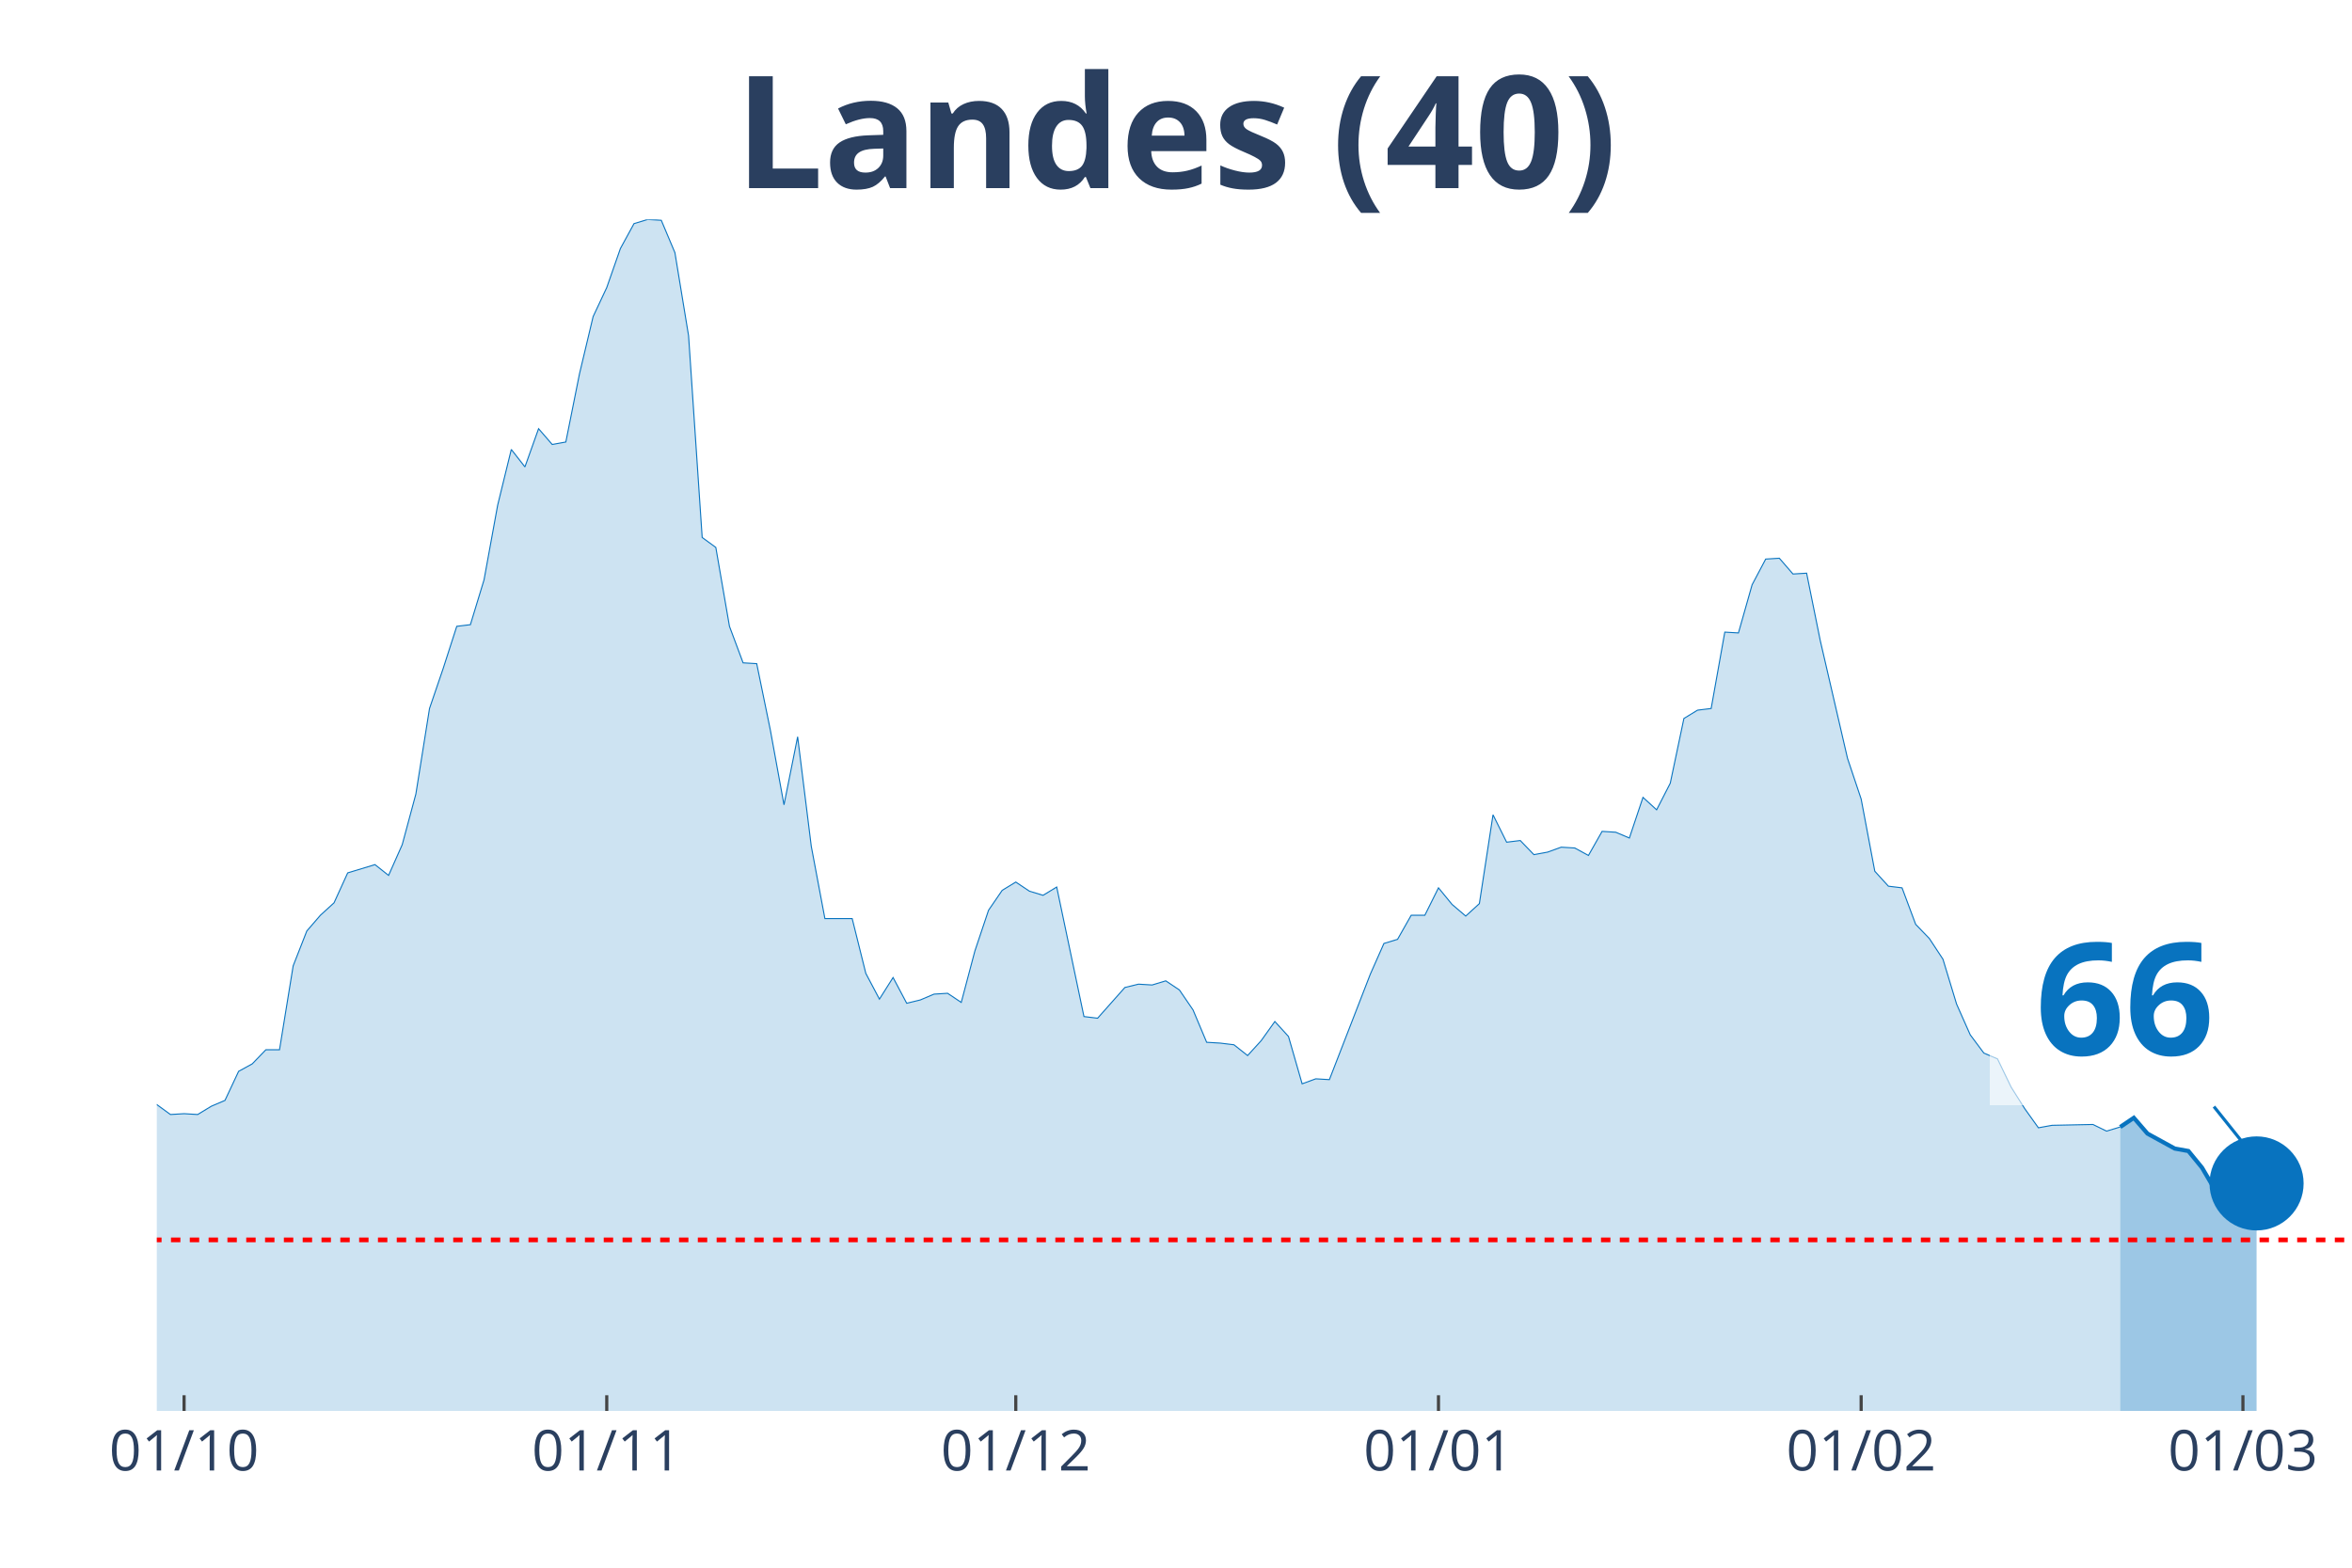
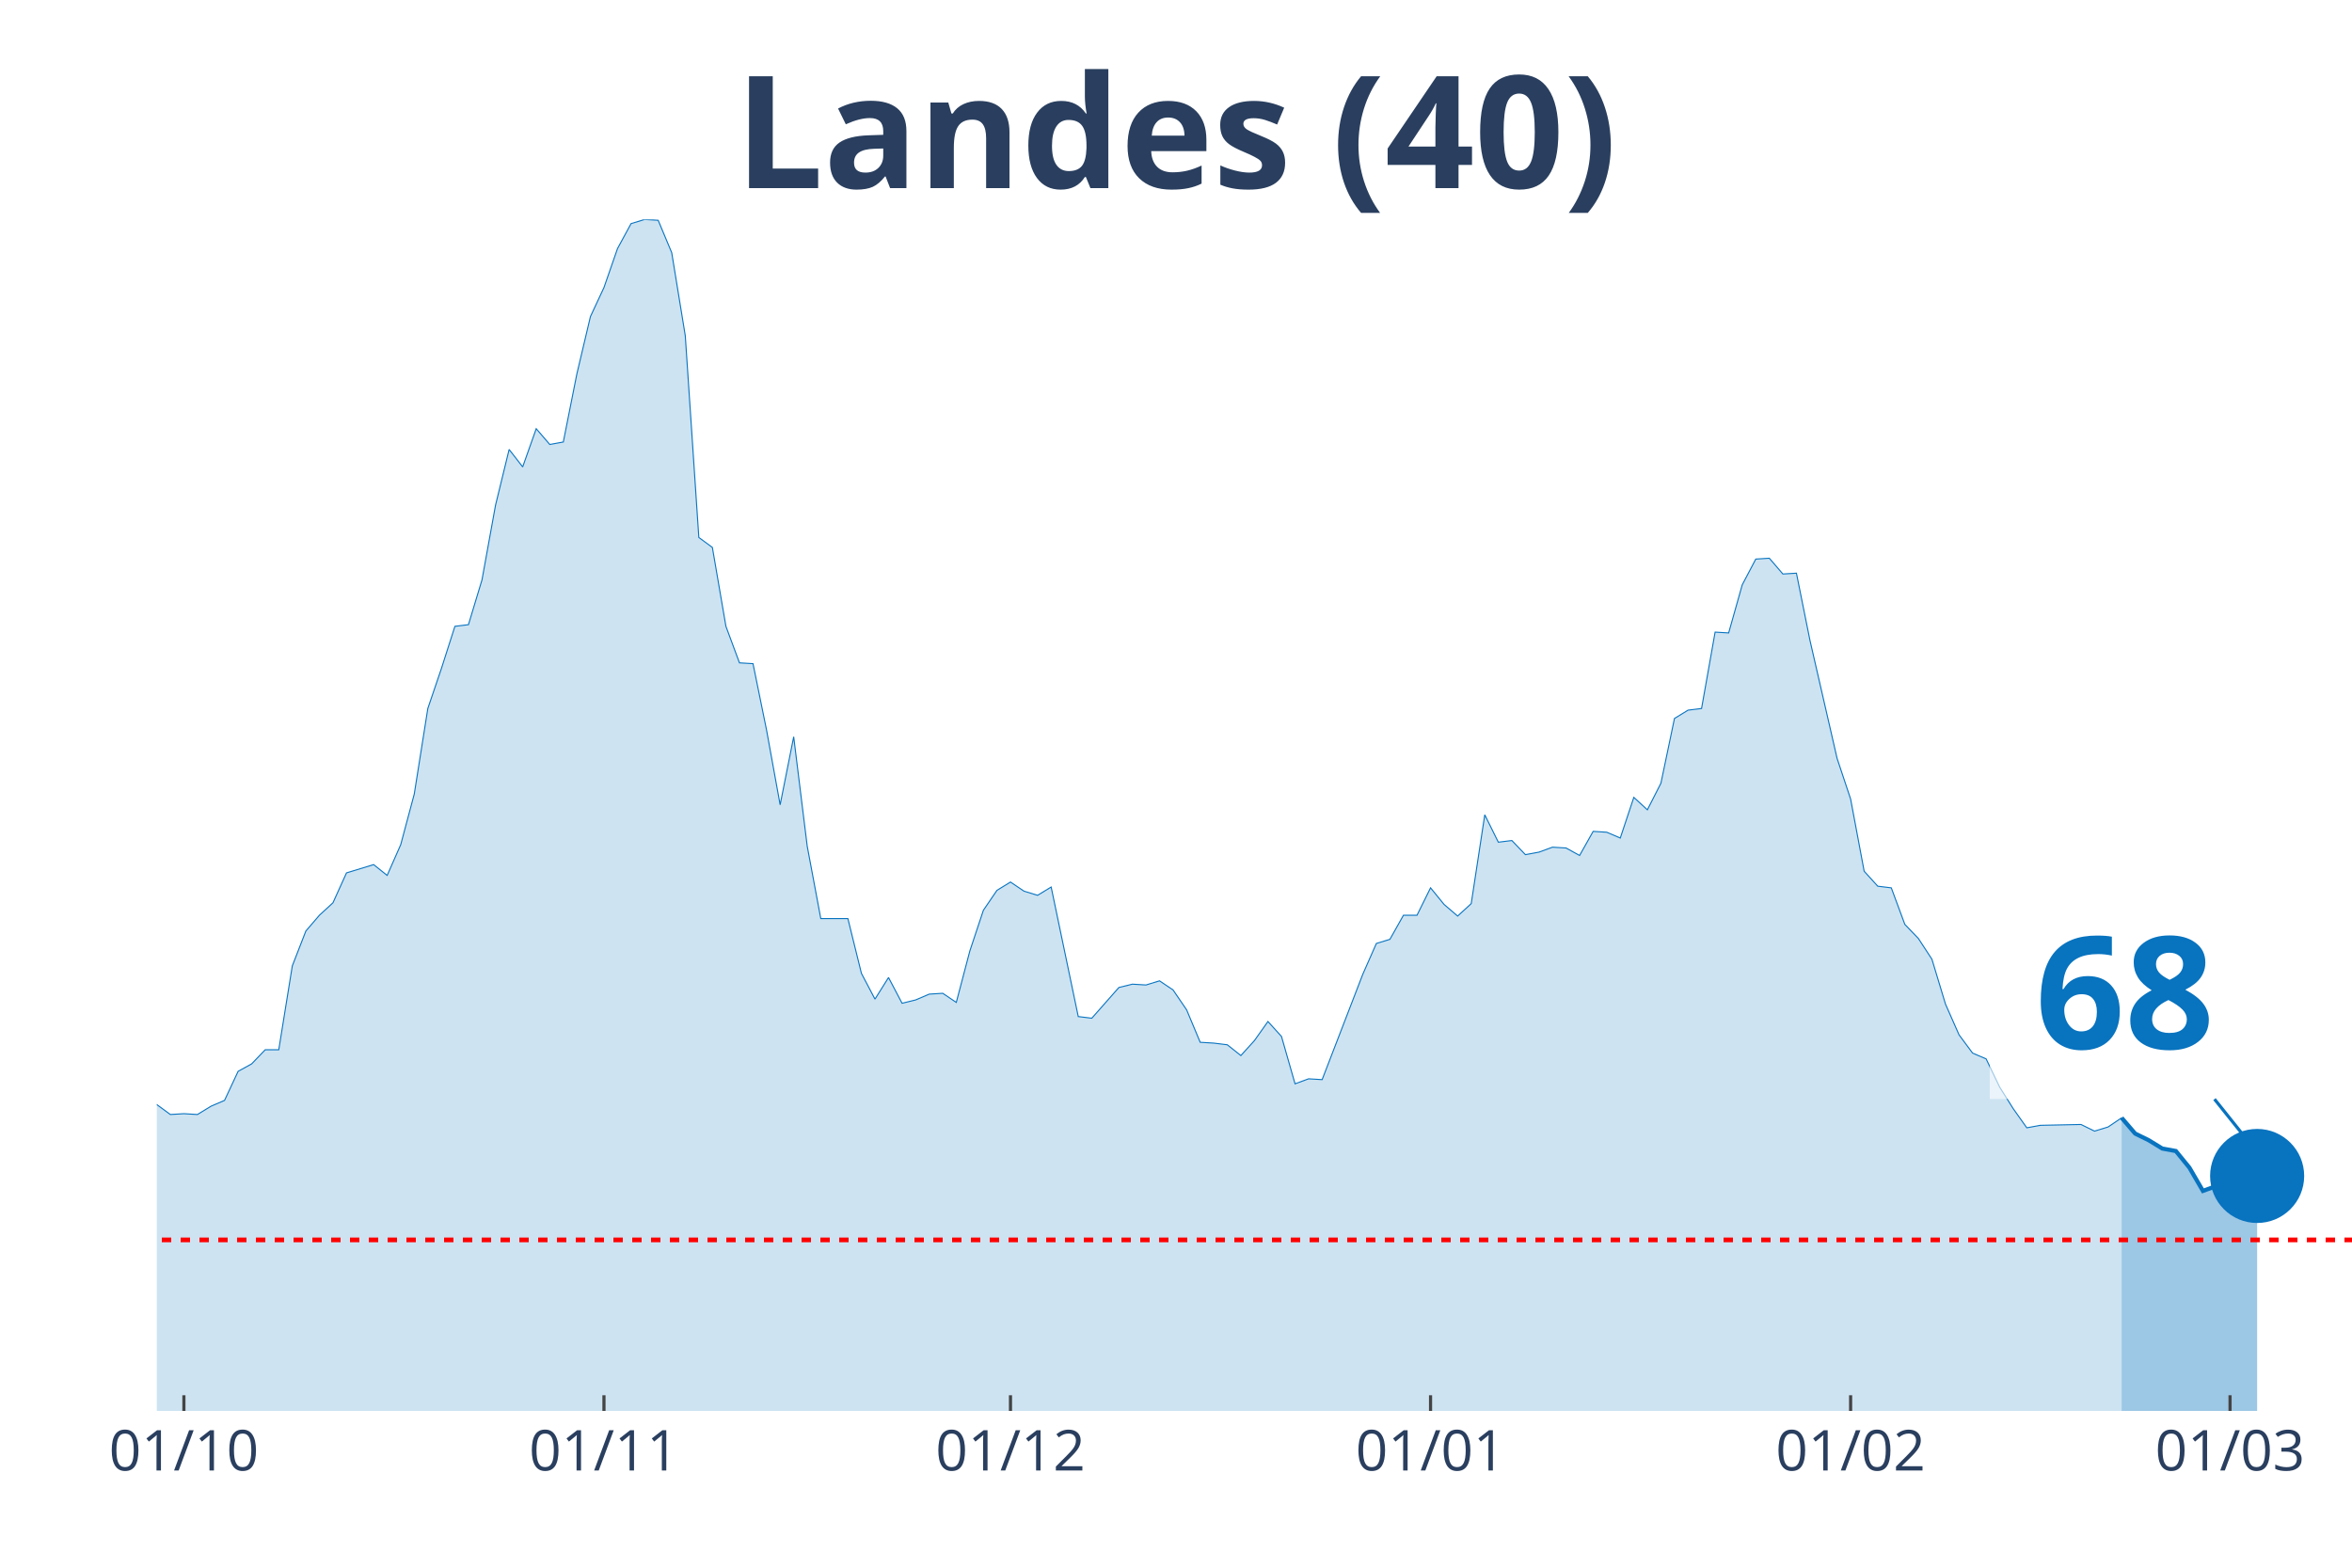
<svg xmlns="http://www.w3.org/2000/svg" class="main-svg" width="1125" height="750" style="" viewBox="0 0 750 500">
  <rect x="0" y="0" width="750" height="500" style="fill: rgb(0, 0, 0); fill-opacity: 0;" />
-   <defs id="defs-88fcdb">
+   <defs id="defs-295b5d">
    <g class="clips">
-       <clipPath id="clip88fcdbxyplot" class="plotclip">
+       <clipPath id="clip295b5dxyplot" class="plotclip">
        <rect width="700" height="380" />
      </clipPath>
-       <clipPath class="axesclip" id="clip88fcdbx">
+       <clipPath class="axesclip" id="clip295b5dx">
        <rect x="50" y="0" width="700" height="500" />
      </clipPath>
-       <clipPath class="axesclip" id="clip88fcdby">
+       <clipPath class="axesclip" id="clip295b5dy">
        <rect x="0" y="70" width="750" height="380" />
      </clipPath>
-       <clipPath class="axesclip" id="clip88fcdbxy">
+       <clipPath class="axesclip" id="clip295b5dxy">
        <rect x="50" y="70" width="700" height="380" />
      </clipPath>
    </g>
    <g class="gradients" />
  </defs>
  <g class="bglayer">
    <rect class="bg" x="50" y="70" width="700" height="380" style="fill: rgb(0, 0, 0); fill-opacity: 0; stroke-width: 0;" />
  </g>
  <g class="layer-below">
    <g class="imagelayer" />
    <g class="shapelayer" />
  </g>
  <g class="cartesianlayer">
    <g class="subplot xy">
      <g class="layer-subplot">
        <g class="shapelayer" />
        <g class="imagelayer" />
      </g>
      <g class="gridlayer">
        <g class="x">
-           <path class="xgrid crisp" transform="translate(58.7,0)" d="M0,70v380" style="stroke: rgb(255, 255, 255); stroke-opacity: 1; stroke-width: 1px;" />
-           <path class="xgrid crisp" transform="translate(193.48,0)" d="M0,70v380" style="stroke: rgb(255, 255, 255); stroke-opacity: 1; stroke-width: 1px;" />
-           <path class="xgrid crisp" transform="translate(323.91,0)" d="M0,70v380" style="stroke: rgb(255, 255, 255); stroke-opacity: 1; stroke-width: 1px;" />
-           <path class="xgrid crisp" transform="translate(458.7,0)" d="M0,70v380" style="stroke: rgb(255, 255, 255); stroke-opacity: 1; stroke-width: 1px;" />
-           <path class="xgrid crisp" transform="translate(593.48,0)" d="M0,70v380" style="stroke: rgb(255, 255, 255); stroke-opacity: 1; stroke-width: 1px;" />
-           <path class="xgrid crisp" transform="translate(715.22,0)" d="M0,70v380" style="stroke: rgb(255, 255, 255); stroke-opacity: 1; stroke-width: 1px;" />
+           <path class="xgrid crisp" transform="translate(58.64,0)" d="M0,70v380" style="stroke: rgb(255, 255, 255); stroke-opacity: 1; stroke-width: 1px;" />
+           <path class="xgrid crisp" transform="translate(192.59,0)" d="M0,70v380" style="stroke: rgb(255, 255, 255); stroke-opacity: 1; stroke-width: 1px;" />
+           <path class="xgrid crisp" transform="translate(322.22,0)" d="M0,70v380" style="stroke: rgb(255, 255, 255); stroke-opacity: 1; stroke-width: 1px;" />
+           <path class="xgrid crisp" transform="translate(456.17,0)" d="M0,70v380" style="stroke: rgb(255, 255, 255); stroke-opacity: 1; stroke-width: 1px;" />
+           <path class="xgrid crisp" transform="translate(590.12,0)" d="M0,70v380" style="stroke: rgb(255, 255, 255); stroke-opacity: 1; stroke-width: 1px;" />
+           <path class="xgrid crisp" transform="translate(711.11,0)" d="M0,70v380" style="stroke: rgb(255, 255, 255); stroke-opacity: 1; stroke-width: 1px;" />
        </g>
        <g class="y" />
      </g>
      <g class="zerolinelayer" />
      <path class="xlines-below" />
      <path class="ylines-below" />
      <g class="overlines-below" />
      <g class="xaxislayer-below" />
      <g class="yaxislayer-below" />
      <g class="overaxes-below" />
-       <g class="plot" transform="translate(50, 70)" clip-path="url('#clip88fcdbxyplot')">
+       <g class="plot" transform="translate(50, 70)" clip-path="url('#clip295b5dxyplot')">
        <g class="scatterlayer mlayer">
-           <g class="trace scatter traceb105e1" style="stroke-miterlimit: 2;">
+           <g class="trace scatter trace3937e9" style="stroke-miterlimit: 2;">
            <g class="fills">
              <g>
-                 <path class="js-fill" d="M626.09,380L-591.3,380L-591.3,377.35L-404.35,375.5L-400,374.44L-382.61,375.5L-378.26,374.97L-365.22,377.35L-360.87,377.35L-321.74,376.03L-317.39,375.76L-304.35,379.21L-300,379.21L-230.43,376.29L-226.09,374.97L-213.04,374.7L-208.7,374.97L-195.65,373.11L-191.3,370.2L-156.52,358.55L-152.17,355.9L-134.78,350.08L-130.43,346.63L-117.39,337.1L-113.04,336.31L-104.35,326.24L-100,317.77L-91.3,305.85L-86.96,306.91L-82.61,307.44L-78.26,303.74L-73.91,298.17L-69.57,295.53L-65.22,295.79L-60.87,288.64L-56.52,285.73L-52.17,284.67L-47.83,279.37L-43.48,278.31L-39.13,287.85L-34.78,287.32L-30.43,292.35L-26.09,292.08L-21.74,293.14L-17.39,293.14L-13.04,295.53L-8.7,289.44L-4.35,283.61L0,282.29L4.35,285.46L8.7,285.2L13.04,285.46L17.39,282.82L21.74,280.96L26.09,271.69L30.43,269.31L34.78,264.81L39.13,264.81L43.48,238.06L47.83,226.94L52.17,221.91L56.52,217.94L60.87,208.4L69.57,205.76L73.91,209.2L78.26,199.4L82.61,183.25L86.96,155.97L91.3,143.26L95.65,129.76L100,129.23L104.35,114.93L108.7,91.09L113.04,73.35L117.39,78.91L121.74,66.73L126.09,71.76L130.43,70.97L134.78,49.25L139.13,30.98L143.48,21.71L147.83,9.27L152.17,1.32L156.52,0L160.87,0.26L165.22,10.59L169.57,37.07L173.91,101.42L178.26,104.6L182.61,129.76L186.96,141.41L191.3,141.67L195.65,162.86L200,186.69L204.35,164.98L208.7,199.93L213.04,222.97L221.74,222.97L226.09,240.45L230.43,248.66L234.78,241.77L239.13,249.98L243.48,248.92L247.83,247.07L252.17,246.8L256.52,249.71L260.87,233.3L265.22,220.32L269.57,213.97L273.91,211.32L278.26,214.23L282.61,215.55L286.96,212.91L295.65,254.22L300,254.75L308.7,244.95L313.04,243.89L317.39,244.15L321.74,242.83L326.09,245.74L330.43,252.1L334.78,262.43L339.13,262.69L343.48,263.22L347.83,266.66L352.17,261.9L356.52,255.8L360.87,260.57L365.22,275.67L369.57,274.08L373.91,274.34L386.96,240.71L391.3,230.91L395.65,229.59L400,221.91L404.35,221.91L408.7,213.17L413.04,218.47L417.39,222.17L421.74,218.2L426.09,189.87L430.43,198.61L434.78,198.08L439.13,202.58L443.48,201.78L447.83,200.2L452.17,200.46L456.52,202.84L460.87,195.16L465.22,195.43L469.57,197.28L473.91,184.31L478.26,188.28L482.61,179.8L486.96,159.15L491.3,156.5L495.65,155.97L500,131.61L504.35,131.87L508.7,116.52L513.04,108.31L517.39,108.04L521.74,113.07L526.09,112.81L530.43,134.26L539.13,171.86L543.48,184.84L547.83,207.87L552.17,212.64L556.52,213.17L560.87,224.82L565.22,229.32L569.57,235.94L573.91,250.24L578.26,260.04L582.61,265.87L586.96,267.72L591.3,276.72L595.65,283.61L600,289.7L604.35,288.91L617.39,288.64L621.74,290.76L626.09,289.44" style="fill: rgb(8, 115, 191); fill-opacity: 0.2; stroke-width: 0;" />
+                 <path class="js-fill" d="M626.54,380L-587.65,380L-587.65,377.35L-401.85,375.5L-397.53,374.44L-380.25,375.5L-375.93,374.97L-362.96,377.35L-358.64,377.35L-319.75,376.03L-315.43,375.76L-302.47,379.21L-298.15,379.21L-229.01,376.29L-224.69,374.97L-211.73,374.7L-207.41,374.97L-194.44,373.11L-190.12,370.2L-155.56,358.55L-151.23,355.9L-133.95,350.08L-129.63,346.63L-116.67,337.1L-112.35,336.31L-103.7,326.24L-99.38,317.77L-90.74,305.85L-86.42,306.91L-82.1,307.44L-77.78,303.74L-73.46,298.17L-69.14,295.53L-64.81,295.79L-60.49,288.64L-56.17,285.73L-51.85,284.67L-47.53,279.37L-43.21,278.31L-38.89,287.85L-34.57,287.32L-30.25,292.35L-25.93,292.08L-21.6,293.14L-17.28,293.14L-12.96,295.53L-8.64,289.44L-4.32,283.61L0,282.29L4.32,285.46L8.64,285.2L12.96,285.46L17.28,282.82L21.6,280.96L25.93,271.69L30.25,269.31L34.57,264.81L38.89,264.81L43.21,238.06L47.53,226.94L51.85,221.91L56.17,217.94L60.49,208.4L69.14,205.76L73.46,209.2L77.78,199.4L82.1,183.25L86.42,155.97L90.74,143.26L95.06,129.76L99.38,129.23L103.7,114.93L108.02,91.09L112.35,73.35L116.67,78.91L120.99,66.73L125.31,71.76L129.63,70.97L133.95,49.25L138.27,30.98L142.59,21.71L146.91,9.27L151.23,1.32L155.56,0L159.88,0.26L164.2,10.59L168.52,37.07L172.84,101.42L177.16,104.6L181.48,129.76L185.8,141.41L190.12,141.67L194.44,162.86L198.77,186.69L203.09,164.98L207.41,199.93L211.73,222.97L220.37,222.97L224.69,240.45L229.01,248.66L233.33,241.77L237.65,249.98L241.98,248.92L246.3,247.07L250.62,246.8L254.94,249.71L259.26,233.3L263.58,220.32L267.9,213.97L272.22,211.32L276.54,214.23L280.86,215.55L285.19,212.91L293.83,254.22L298.15,254.75L306.79,244.95L311.11,243.89L315.43,244.15L319.75,242.83L324.07,245.74L328.4,252.1L332.72,262.43L337.04,262.69L341.36,263.22L345.68,266.66L350,261.9L354.32,255.8L358.64,260.57L362.96,275.67L367.28,274.08L371.6,274.34L384.57,240.71L388.89,230.91L393.21,229.59L397.53,221.91L401.85,221.91L406.17,213.17L410.49,218.47L414.81,222.17L419.14,218.2L423.46,189.87L427.78,198.61L432.1,198.08L436.42,202.58L440.74,201.78L445.06,200.2L449.38,200.46L453.7,202.84L458.02,195.16L462.35,195.43L466.67,197.28L470.99,184.31L475.31,188.28L479.63,179.8L483.95,159.15L488.27,156.5L492.59,155.97L496.91,131.61L501.23,131.87L505.56,116.52L509.88,108.31L514.2,108.04L518.52,113.07L522.84,112.81L527.16,134.26L535.8,171.86L540.12,184.84L544.44,207.87L548.77,212.64L553.09,213.17L557.41,224.82L561.73,229.32L566.05,235.94L570.37,250.24L574.69,260.04L579.01,265.87L583.33,267.72L587.65,276.72L591.98,283.61L596.3,289.7L600.62,288.91L613.58,288.64L617.9,290.76L622.22,289.44L626.54,286.52" style="fill: rgb(8, 115, 191); fill-opacity: 0.2; stroke-width: 0;" />
              </g>
            </g>
            <g class="errorbars" />
            <g class="lines">
-               <path class="js-line" d="M-591.3,377.35L-404.35,375.5L-400,374.44L-382.61,375.5L-378.26,374.97L-365.22,377.35L-360.87,377.35L-321.74,376.03L-317.39,375.76L-304.35,379.21L-300,379.21L-230.43,376.29L-226.09,374.97L-213.04,374.7L-208.7,374.97L-195.65,373.11L-191.3,370.2L-156.52,358.55L-152.17,355.9L-134.78,350.08L-130.43,346.63L-117.39,337.1L-113.04,336.31L-104.35,326.24L-100,317.77L-91.3,305.85L-86.96,306.91L-82.61,307.44L-78.26,303.74L-73.91,298.17L-69.57,295.53L-65.22,295.79L-60.87,288.64L-56.52,285.73L-52.17,284.67L-47.83,279.37L-43.48,278.31L-39.13,287.85L-34.78,287.32L-30.43,292.35L-26.09,292.08L-21.74,293.14L-17.39,293.14L-13.04,295.53L-8.7,289.44L-4.35,283.61L0,282.29L4.35,285.46L8.7,285.2L13.04,285.46L17.39,282.82L21.74,280.96L26.09,271.69L30.43,269.31L34.78,264.81L39.13,264.81L43.48,238.06L47.83,226.94L52.17,221.91L56.52,217.94L60.87,208.4L69.57,205.76L73.91,209.2L78.26,199.4L82.61,183.25L86.96,155.97L91.3,143.26L95.65,129.76L100,129.23L104.35,114.93L108.7,91.09L113.04,73.35L117.39,78.91L121.74,66.73L126.09,71.76L130.43,70.97L134.78,49.25L139.13,30.98L143.48,21.71L147.83,9.27L152.17,1.32L156.52,0L160.87,0.26L165.22,10.59L169.57,37.07L173.91,101.42L178.26,104.6L182.61,129.76L186.96,141.41L191.3,141.67L195.65,162.86L200,186.69L204.35,164.98L208.7,199.93L213.04,222.97L221.74,222.97L226.09,240.45L230.43,248.66L234.78,241.77L239.13,249.98L243.48,248.92L247.83,247.07L252.17,246.8L256.52,249.71L260.87,233.3L265.22,220.32L269.57,213.97L273.91,211.32L278.26,214.23L282.61,215.55L286.96,212.91L295.65,254.22L300,254.75L308.7,244.95L313.04,243.89L317.39,244.15L321.74,242.83L326.09,245.74L330.43,252.1L334.78,262.43L339.13,262.69L343.48,263.22L347.83,266.66L352.17,261.9L356.52,255.8L360.87,260.57L365.22,275.67L369.57,274.08L373.91,274.34L386.96,240.71L391.3,230.91L395.65,229.59L400,221.91L404.35,221.91L408.7,213.17L413.04,218.47L417.39,222.17L421.74,218.2L426.09,189.87L430.43,198.61L434.78,198.08L439.13,202.58L443.48,201.78L447.83,200.2L452.17,200.46L456.52,202.84L460.87,195.16L465.22,195.43L469.57,197.28L473.91,184.31L478.26,188.28L482.61,179.8L486.96,159.15L491.3,156.5L495.65,155.97L500,131.61L504.35,131.87L508.7,116.52L513.04,108.31L517.39,108.04L521.74,113.07L526.09,112.81L530.43,134.26L539.13,171.86L543.48,184.84L547.83,207.87L552.17,212.64L556.52,213.17L560.87,224.82L565.22,229.32L569.57,235.94L573.91,250.24L578.26,260.04L582.61,265.87L586.96,267.72L591.3,276.72L595.65,283.61L600,289.7L604.35,288.91L617.39,288.64L621.74,290.76L626.09,289.44" style="vector-effect: non-scaling-stroke; fill: none; stroke: rgb(8, 115, 191); stroke-opacity: 1; stroke-width: 0.5px; opacity: 1;" />
+               <path class="js-line" d="M-587.65,377.35L-401.85,375.5L-397.53,374.44L-380.25,375.5L-375.93,374.97L-362.96,377.35L-358.64,377.35L-319.75,376.03L-315.43,375.76L-302.47,379.21L-298.15,379.21L-229.01,376.29L-224.69,374.97L-211.73,374.7L-207.41,374.97L-194.44,373.11L-190.12,370.2L-155.56,358.55L-151.23,355.9L-133.95,350.08L-129.63,346.63L-116.67,337.1L-112.35,336.31L-103.7,326.24L-99.38,317.77L-90.74,305.85L-86.42,306.91L-82.1,307.44L-77.78,303.74L-73.46,298.17L-69.14,295.53L-64.81,295.79L-60.49,288.64L-56.17,285.73L-51.85,284.67L-47.53,279.37L-43.21,278.31L-38.89,287.85L-34.57,287.32L-30.25,292.35L-25.93,292.08L-21.6,293.14L-17.28,293.14L-12.96,295.53L-8.64,289.44L-4.32,283.61L0,282.29L4.32,285.46L8.64,285.2L12.96,285.46L17.28,282.82L21.6,280.96L25.93,271.69L30.25,269.31L34.57,264.81L38.89,264.81L43.21,238.06L47.53,226.94L51.85,221.91L56.17,217.94L60.49,208.4L69.14,205.76L73.46,209.2L77.78,199.4L82.1,183.25L86.42,155.97L90.74,143.26L95.06,129.76L99.38,129.23L103.7,114.93L108.02,91.09L112.35,73.35L116.67,78.91L120.99,66.73L125.31,71.76L129.63,70.97L133.95,49.25L138.27,30.98L142.59,21.71L146.91,9.27L151.23,1.32L155.56,0L159.88,0.26L164.2,10.59L168.52,37.07L172.84,101.42L177.16,104.6L181.48,129.76L185.8,141.41L190.12,141.67L194.44,162.86L198.77,186.69L203.09,164.98L207.41,199.93L211.73,222.97L220.37,222.97L224.69,240.45L229.01,248.66L233.33,241.77L237.65,249.98L241.98,248.92L246.3,247.07L250.62,246.8L254.94,249.71L259.26,233.3L263.58,220.32L267.9,213.97L272.22,211.32L276.54,214.23L280.86,215.55L285.19,212.91L293.83,254.22L298.15,254.75L306.79,244.95L311.11,243.89L315.43,244.15L319.75,242.83L324.07,245.74L328.4,252.1L332.72,262.43L337.04,262.69L341.36,263.22L345.68,266.66L350,261.9L354.32,255.8L358.64,260.57L362.96,275.67L367.28,274.08L371.6,274.34L384.57,240.71L388.89,230.91L393.21,229.59L397.53,221.91L401.85,221.91L406.17,213.17L410.49,218.47L414.81,222.17L419.14,218.2L423.46,189.87L427.78,198.61L432.1,198.08L436.42,202.58L440.74,201.78L445.06,200.2L449.38,200.46L453.7,202.84L458.02,195.16L462.35,195.43L466.67,197.28L470.99,184.31L475.31,188.28L479.63,179.8L483.95,159.15L488.27,156.5L492.59,155.97L496.91,131.61L501.23,131.87L505.56,116.52L509.88,108.31L514.2,108.04L518.52,113.07L522.84,112.81L527.16,134.26L535.8,171.86L540.12,184.84L544.44,207.87L548.77,212.64L553.09,213.17L557.41,224.82L561.73,229.32L566.05,235.94L570.37,250.24L574.69,260.04L579.01,265.87L583.33,267.72L587.65,276.72L591.98,283.61L596.3,289.7L600.62,288.91L613.58,288.64L617.9,290.76L622.22,289.44L626.54,286.52" style="vector-effect: non-scaling-stroke; fill: none; stroke: rgb(8, 115, 191); stroke-opacity: 1; stroke-width: 0.5px; opacity: 1;" />
            </g>
            <g class="points" />
            <g class="text" />
          </g>
-           <g class="trace scatter trace42b28a" style="stroke-miterlimit: 2;">
+           <g class="trace scatter trace45474d" style="stroke-miterlimit: 2;">
            <g class="fills">
              <g>
-                 <path class="js-fill" d="M669.57,380L626.09,380L626.09,289.44L630.43,286.52L634.78,291.55L643.48,296.32L647.83,297.11L652.17,302.41L656.52,309.83L665.22,307.44L669.57,307.44" style="fill: rgb(8, 115, 191); fill-opacity: 0.4; stroke-width: 0;" />
+                 <path class="js-fill" d="M669.75,380L626.54,380L626.54,286.52L630.86,291.55L635.19,293.67L639.51,296.32L643.83,297.11L648.15,302.41L652.47,309.83L656.79,308.24L661.11,307.97L665.43,307.97L669.75,305.06" style="fill: rgb(8, 115, 191); fill-opacity: 0.4; stroke-width: 0;" />
              </g>
            </g>
            <g class="errorbars" />
            <g class="lines">
-               <path class="js-line" d="M626.09,289.44L630.43,286.52L634.78,291.55L643.48,296.32L647.83,297.11L652.17,302.41L656.52,309.83L665.22,307.44L669.57,307.44" style="vector-effect: non-scaling-stroke; fill: none; stroke: rgb(8, 115, 191); stroke-opacity: 1; stroke-width: 2px; opacity: 1;" />
+               <path class="js-line" d="M626.54,286.52L630.86,291.55L635.19,293.67L639.51,296.32L643.83,297.11L648.15,302.41L652.47,309.83L656.79,308.24L661.11,307.97L665.43,307.97L669.75,305.06" style="vector-effect: non-scaling-stroke; fill: none; stroke: rgb(8, 115, 191); stroke-opacity: 1; stroke-width: 2px; opacity: 1;" />
            </g>
            <g class="points" />
            <g class="text" />
          </g>
-           <g class="trace scatter trace891492" style="stroke-miterlimit: 2; opacity: 1;">
+           <g class="trace scatter trace44be45" style="stroke-miterlimit: 2; opacity: 1;">
            <g class="fills" />
            <g class="errorbars" />
            <g class="lines" />
            <g class="points">
-               <path class="point" transform="translate(669.57,307.44)" d="M15,0A15,15 0 1,1 0,-15A15,15 0 0,1 15,0Z" style="opacity: 1; stroke-width: 0px; fill: rgb(8, 115, 191); fill-opacity: 1;" />
+               <path class="point" transform="translate(669.75,305.06)" d="M15,0A15,15 0 1,1 0,-15A15,15 0 0,1 15,0Z" style="opacity: 1; stroke-width: 0px; fill: rgb(8, 115, 191); fill-opacity: 1;" />
            </g>
            <g class="text" />
          </g>
        </g>
      </g>
      <g class="overplot" />
      <path class="xlines-above crisp" style="fill: none; stroke-width: 1px; stroke: rgb(0, 0, 0); stroke-opacity: 0;" d="" />
      <path class="ylines-above crisp" style="fill: none;" d="M0,0" />
      <g class="overlines-above" />
      <g class="xaxislayer-above">
-         <path class="xtick ticks crisp" d="M0,450v-5" transform="translate(58.7,0)" style="stroke: rgb(68, 68, 68); stroke-opacity: 1; stroke-width: 1px;" />
-         <path class="xtick ticks crisp" d="M0,450v-5" transform="translate(193.48,0)" style="stroke: rgb(68, 68, 68); stroke-opacity: 1; stroke-width: 1px;" />
-         <path class="xtick ticks crisp" d="M0,450v-5" transform="translate(323.91,0)" style="stroke: rgb(68, 68, 68); stroke-opacity: 1; stroke-width: 1px;" />
-         <path class="xtick ticks crisp" d="M0,450v-5" transform="translate(458.7,0)" style="stroke: rgb(68, 68, 68); stroke-opacity: 1; stroke-width: 1px;" />
-         <path class="xtick ticks crisp" d="M0,450v-5" transform="translate(593.48,0)" style="stroke: rgb(68, 68, 68); stroke-opacity: 1; stroke-width: 1px;" />
-         <path class="xtick ticks crisp" d="M0,450v-5" transform="translate(715.22,0)" style="stroke: rgb(68, 68, 68); stroke-opacity: 1; stroke-width: 1px;" />
+         <path class="xtick ticks crisp" d="M0,450v-5" transform="translate(58.64,0)" style="stroke: rgb(68, 68, 68); stroke-opacity: 1; stroke-width: 1px;" />
+         <path class="xtick ticks crisp" d="M0,450v-5" transform="translate(192.59,0)" style="stroke: rgb(68, 68, 68); stroke-opacity: 1; stroke-width: 1px;" />
+         <path class="xtick ticks crisp" d="M0,450v-5" transform="translate(322.22,0)" style="stroke: rgb(68, 68, 68); stroke-opacity: 1; stroke-width: 1px;" />
+         <path class="xtick ticks crisp" d="M0,450v-5" transform="translate(456.17,0)" style="stroke: rgb(68, 68, 68); stroke-opacity: 1; stroke-width: 1px;" />
+         <path class="xtick ticks crisp" d="M0,450v-5" transform="translate(590.12,0)" style="stroke: rgb(68, 68, 68); stroke-opacity: 1; stroke-width: 1px;" />
+         <path class="xtick ticks crisp" d="M0,450v-5" transform="translate(711.11,0)" style="stroke: rgb(68, 68, 68); stroke-opacity: 1; stroke-width: 1px;" />
        <g class="xtick">
-           <text text-anchor="middle" x="0" y="469" transform="translate(58.7,0)" style="font-family: 'Open Sans', verdana, arial, sans-serif; font-size: 18px; fill: rgb(42, 63, 95); fill-opacity: 1; white-space: pre;">01/10</text>
+           <text text-anchor="middle" x="0" y="469" transform="translate(58.64,0)" style="font-family: 'Open Sans', verdana, arial, sans-serif; font-size: 18px; fill: rgb(42, 63, 95); fill-opacity: 1; white-space: pre;">01/10</text>
        </g>
        <g class="xtick">
-           <text text-anchor="middle" x="0" y="469" transform="translate(193.48,0)" style="font-family: 'Open Sans', verdana, arial, sans-serif; font-size: 18px; fill: rgb(42, 63, 95); fill-opacity: 1; white-space: pre;">01/11</text>
+           <text text-anchor="middle" x="0" y="469" transform="translate(192.59,0)" style="font-family: 'Open Sans', verdana, arial, sans-serif; font-size: 18px; fill: rgb(42, 63, 95); fill-opacity: 1; white-space: pre;">01/11</text>
        </g>
        <g class="xtick">
-           <text text-anchor="middle" x="0" y="469" transform="translate(323.91,0)" style="font-family: 'Open Sans', verdana, arial, sans-serif; font-size: 18px; fill: rgb(42, 63, 95); fill-opacity: 1; white-space: pre;">01/12</text>
+           <text text-anchor="middle" x="0" y="469" transform="translate(322.22,0)" style="font-family: 'Open Sans', verdana, arial, sans-serif; font-size: 18px; fill: rgb(42, 63, 95); fill-opacity: 1; white-space: pre;">01/12</text>
        </g>
        <g class="xtick">
-           <text text-anchor="middle" x="0" y="469" transform="translate(458.7,0)" style="font-family: 'Open Sans', verdana, arial, sans-serif; font-size: 18px; fill: rgb(42, 63, 95); fill-opacity: 1; white-space: pre;">01/01</text>
+           <text text-anchor="middle" x="0" y="469" transform="translate(456.17,0)" style="font-family: 'Open Sans', verdana, arial, sans-serif; font-size: 18px; fill: rgb(42, 63, 95); fill-opacity: 1; white-space: pre;">01/01</text>
        </g>
        <g class="xtick">
-           <text text-anchor="middle" x="0" y="469" transform="translate(593.48,0)" style="font-family: 'Open Sans', verdana, arial, sans-serif; font-size: 18px; fill: rgb(42, 63, 95); fill-opacity: 1; white-space: pre;">01/02</text>
+           <text text-anchor="middle" x="0" y="469" transform="translate(590.12,0)" style="font-family: 'Open Sans', verdana, arial, sans-serif; font-size: 18px; fill: rgb(42, 63, 95); fill-opacity: 1; white-space: pre;">01/02</text>
        </g>
        <g class="xtick">
-           <text text-anchor="middle" x="0" y="469" transform="translate(715.22,0)" style="font-family: 'Open Sans', verdana, arial, sans-serif; font-size: 18px; fill: rgb(42, 63, 95); fill-opacity: 1; white-space: pre;">01/03</text>
+           <text text-anchor="middle" x="0" y="469" transform="translate(711.11,0)" style="font-family: 'Open Sans', verdana, arial, sans-serif; font-size: 18px; fill: rgb(42, 63, 95); fill-opacity: 1; white-space: pre;">01/03</text>
        </g>
      </g>
      <g class="yaxislayer-above" />
      <g class="overaxes-above" />
    </g>
  </g>
  <g class="polarlayer" />
  <g class="ternarylayer" />
  <g class="geolayer" />
  <g class="funnelarealayer" />
  <g class="pielayer" />
  <g class="treemaplayer" />
  <g class="sunburstlayer" />
  <g class="glimages" />
-   <defs id="topdefs-88fcdb">
+   <defs id="topdefs-295b5d">
    <g class="clips" />
  </defs>
  <g class="layer-above">
    <g class="imagelayer" />
    <g class="shapelayer">
-       <path data-index="0" fill-rule="evenodd" d="M-2393.48,395.45L784.78,395.45" clip-path="url('#clip88fcdbxy')" style="opacity: 1; stroke: rgb(255, 0, 0); stroke-opacity: 1; fill: rgb(0, 0, 0); fill-opacity: 0; stroke-dasharray: 3px, 3px; stroke-width: 1.5px;" />
+       <path data-index="0" fill-rule="evenodd" d="M-2378.4,395.45L780.25,395.45" clip-path="url('#clip295b5dxy')" style="opacity: 1; stroke: rgb(255, 0, 0); stroke-opacity: 1; fill: rgb(0, 0, 0); fill-opacity: 0; stroke-dasharray: 3px, 3px; stroke-width: 1.5px;" />
    </g>
  </g>
  <g class="infolayer">
    <g class="g-gtitle">
      <text class="gtitle" x="375" y="25" text-anchor="middle" dy="0.7em" style="font-family: 'Open Sans', verdana, arial, sans-serif; font-size: 50px; fill: rgb(42, 63, 95); opacity: 1; font-weight: normal; white-space: pre;">
        <tspan style="font-weight:bold">Landes (40)</tspan>
      </text>
    </g>
    <g class="g-xtitle" />
    <g class="annotation" data-index="0" style="opacity: 1;">
-       <g class="annotation-text-g" transform="rotate(0,677.57,317.44)">
-         <g class="cursor-pointer" transform="translate(634, 281)">
+       <g class="annotation-text-g" transform="rotate(0,677.75,315.06)">
+         <g class="cursor-pointer" transform="translate(634, 279)">
          <rect class="bg" x="0.5" y="0.5" width="86" height="71" style="stroke-width: 1px; stroke: rgb(0, 0, 0); stroke-opacity: 0; fill: rgb(255, 255, 255); fill-opacity: 0.6;" />
          <text class="annotation-text" text-anchor="middle" x="43.531" y="55.5" style="font-family: 'Open Sans', verdana, arial, sans-serif; font-size: 50px; fill: rgb(8, 115, 191); fill-opacity: 1; white-space: pre;">
-             <tspan style="font-weight:bold">66 </tspan>
+             <tspan style="font-weight:bold">68 </tspan>
          </text>
        </g>
      </g>
      <g class="annotation-arrow-g" style="opacity: 1;">
-         <path d="M705.97,352.94L717.57,367.44" style="stroke-width: 1px; stroke: rgb(8, 115, 191); stroke-opacity: 1; stroke-dasharray: 0px, 0px, 18.569px, 18.569px;" />
+         <path d="M706.15,350.56L717.75,365.06" style="stroke-width: 1px; stroke: rgb(8, 115, 191); stroke-opacity: 1; stroke-dasharray: 0px, 0px, 18.569px, 18.569px;" />
      </g>
    </g>
  </g>
</svg>
